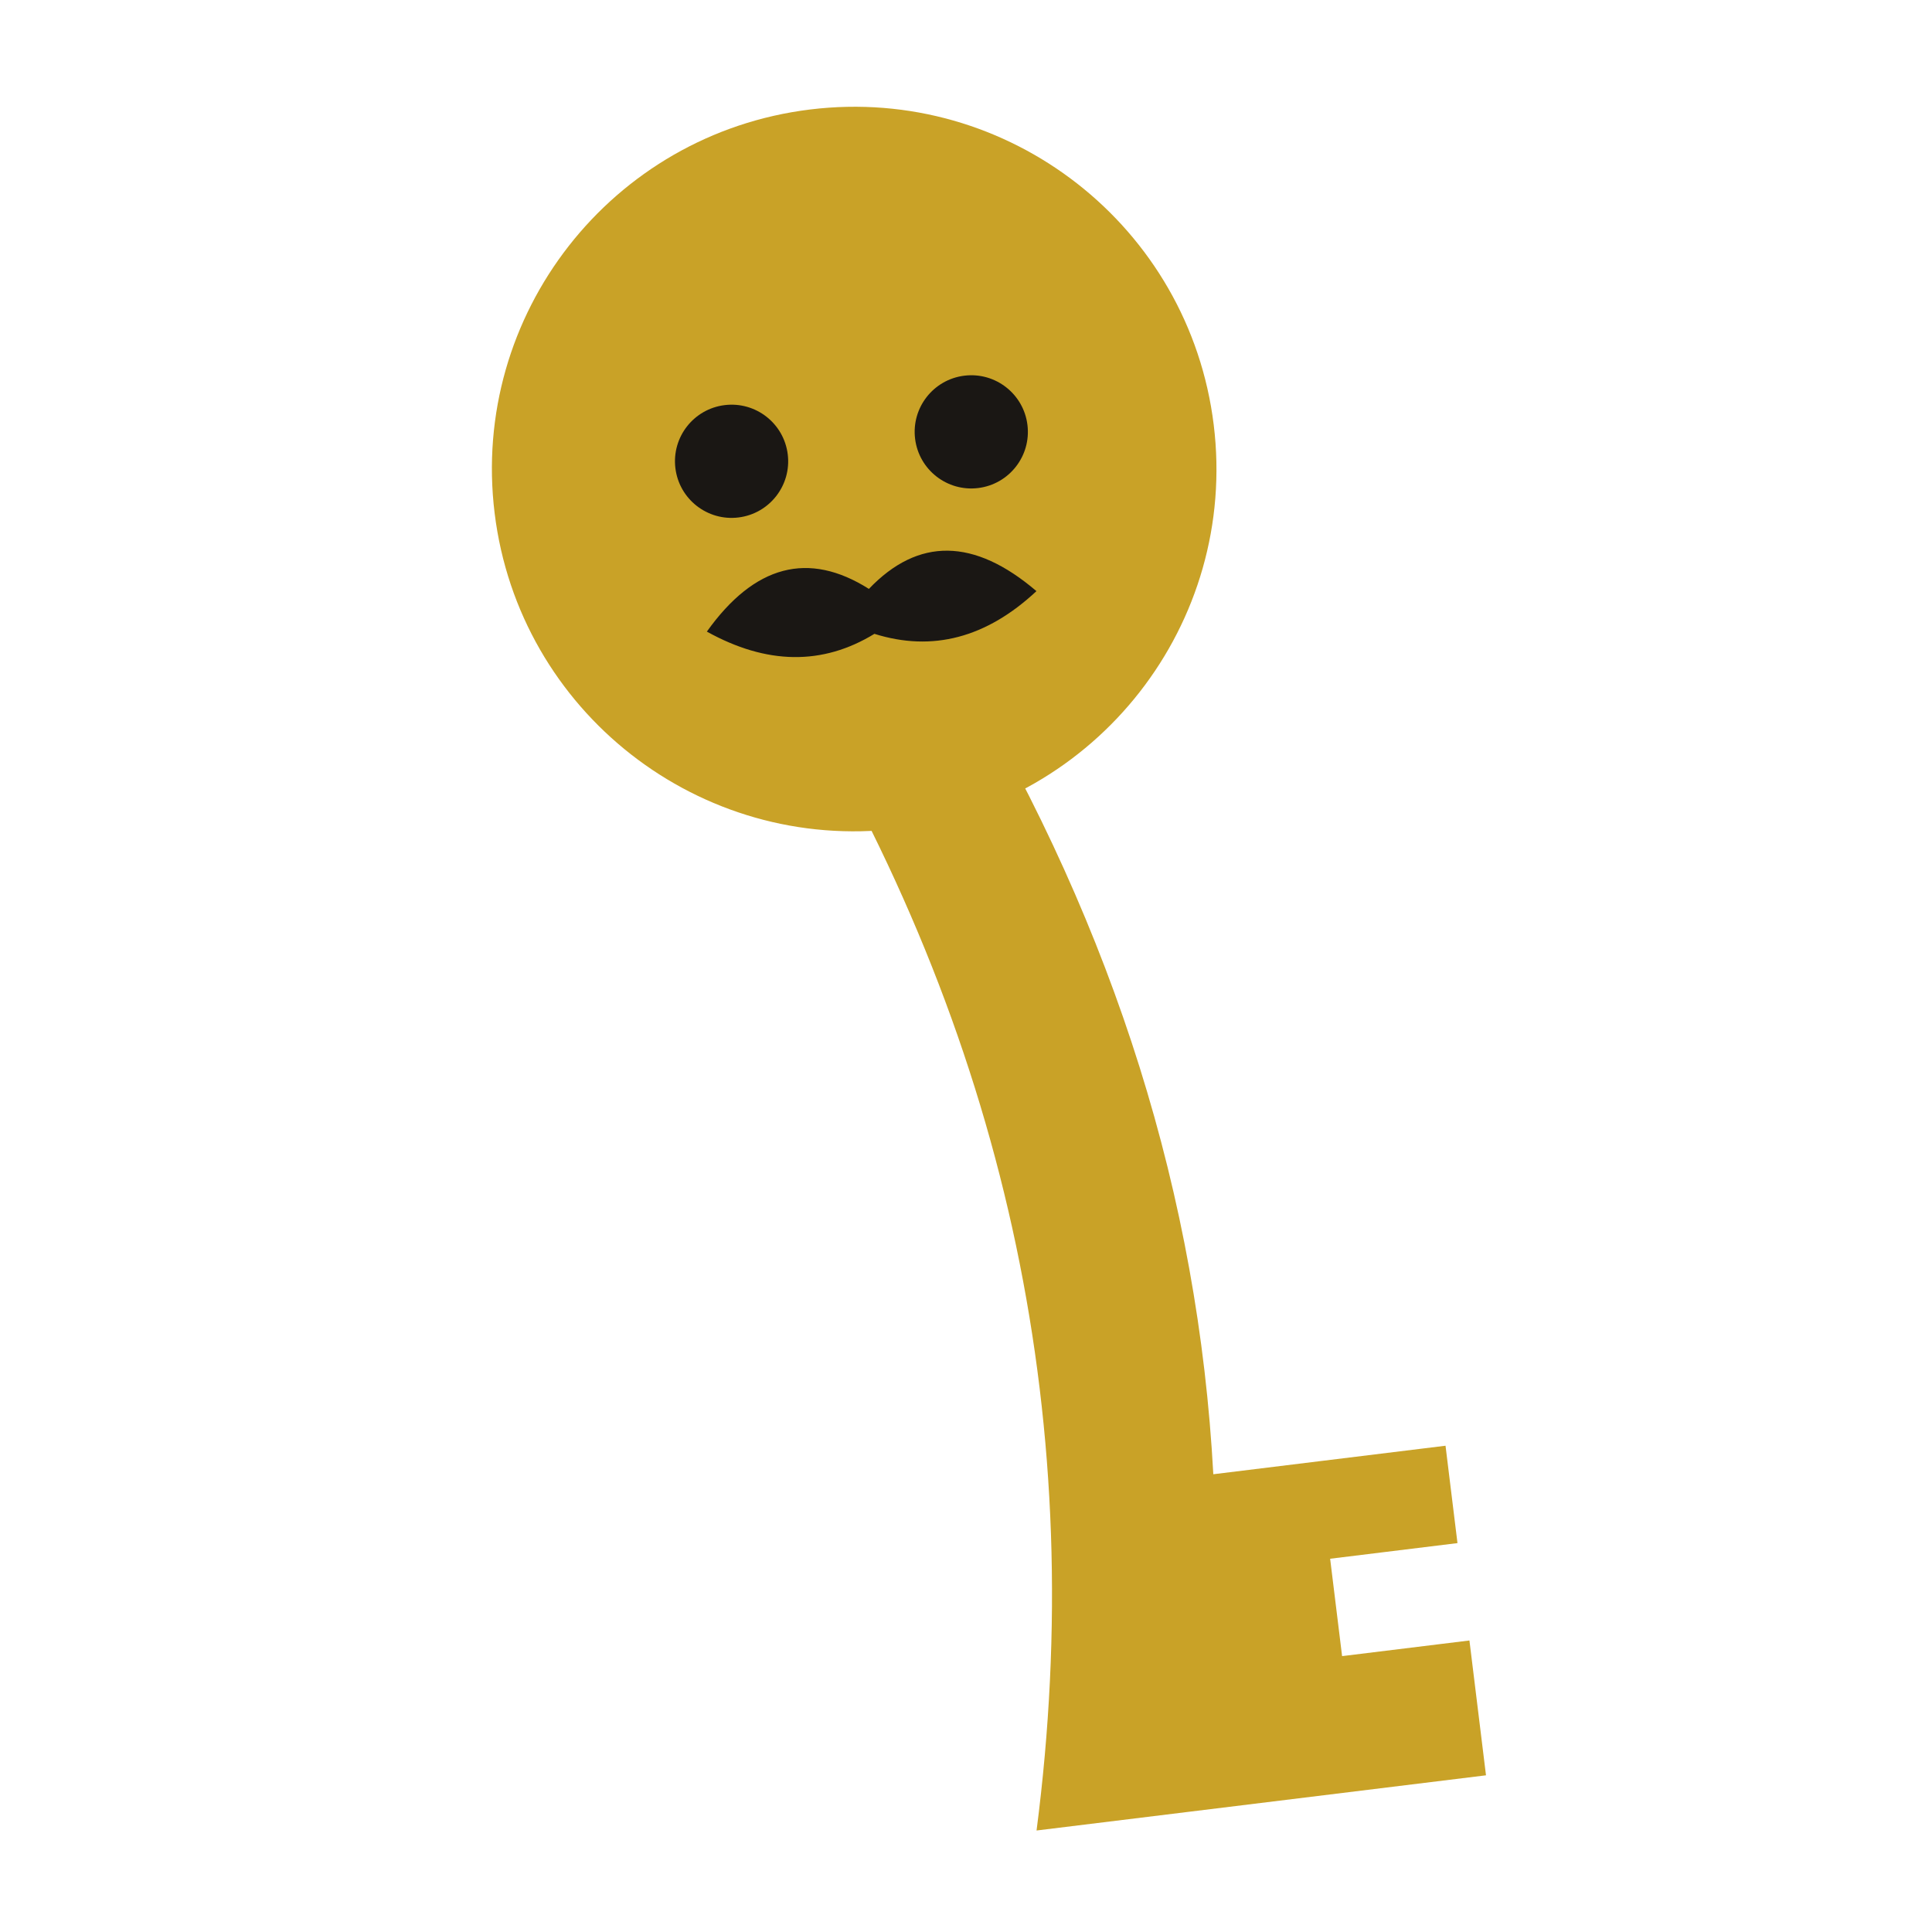
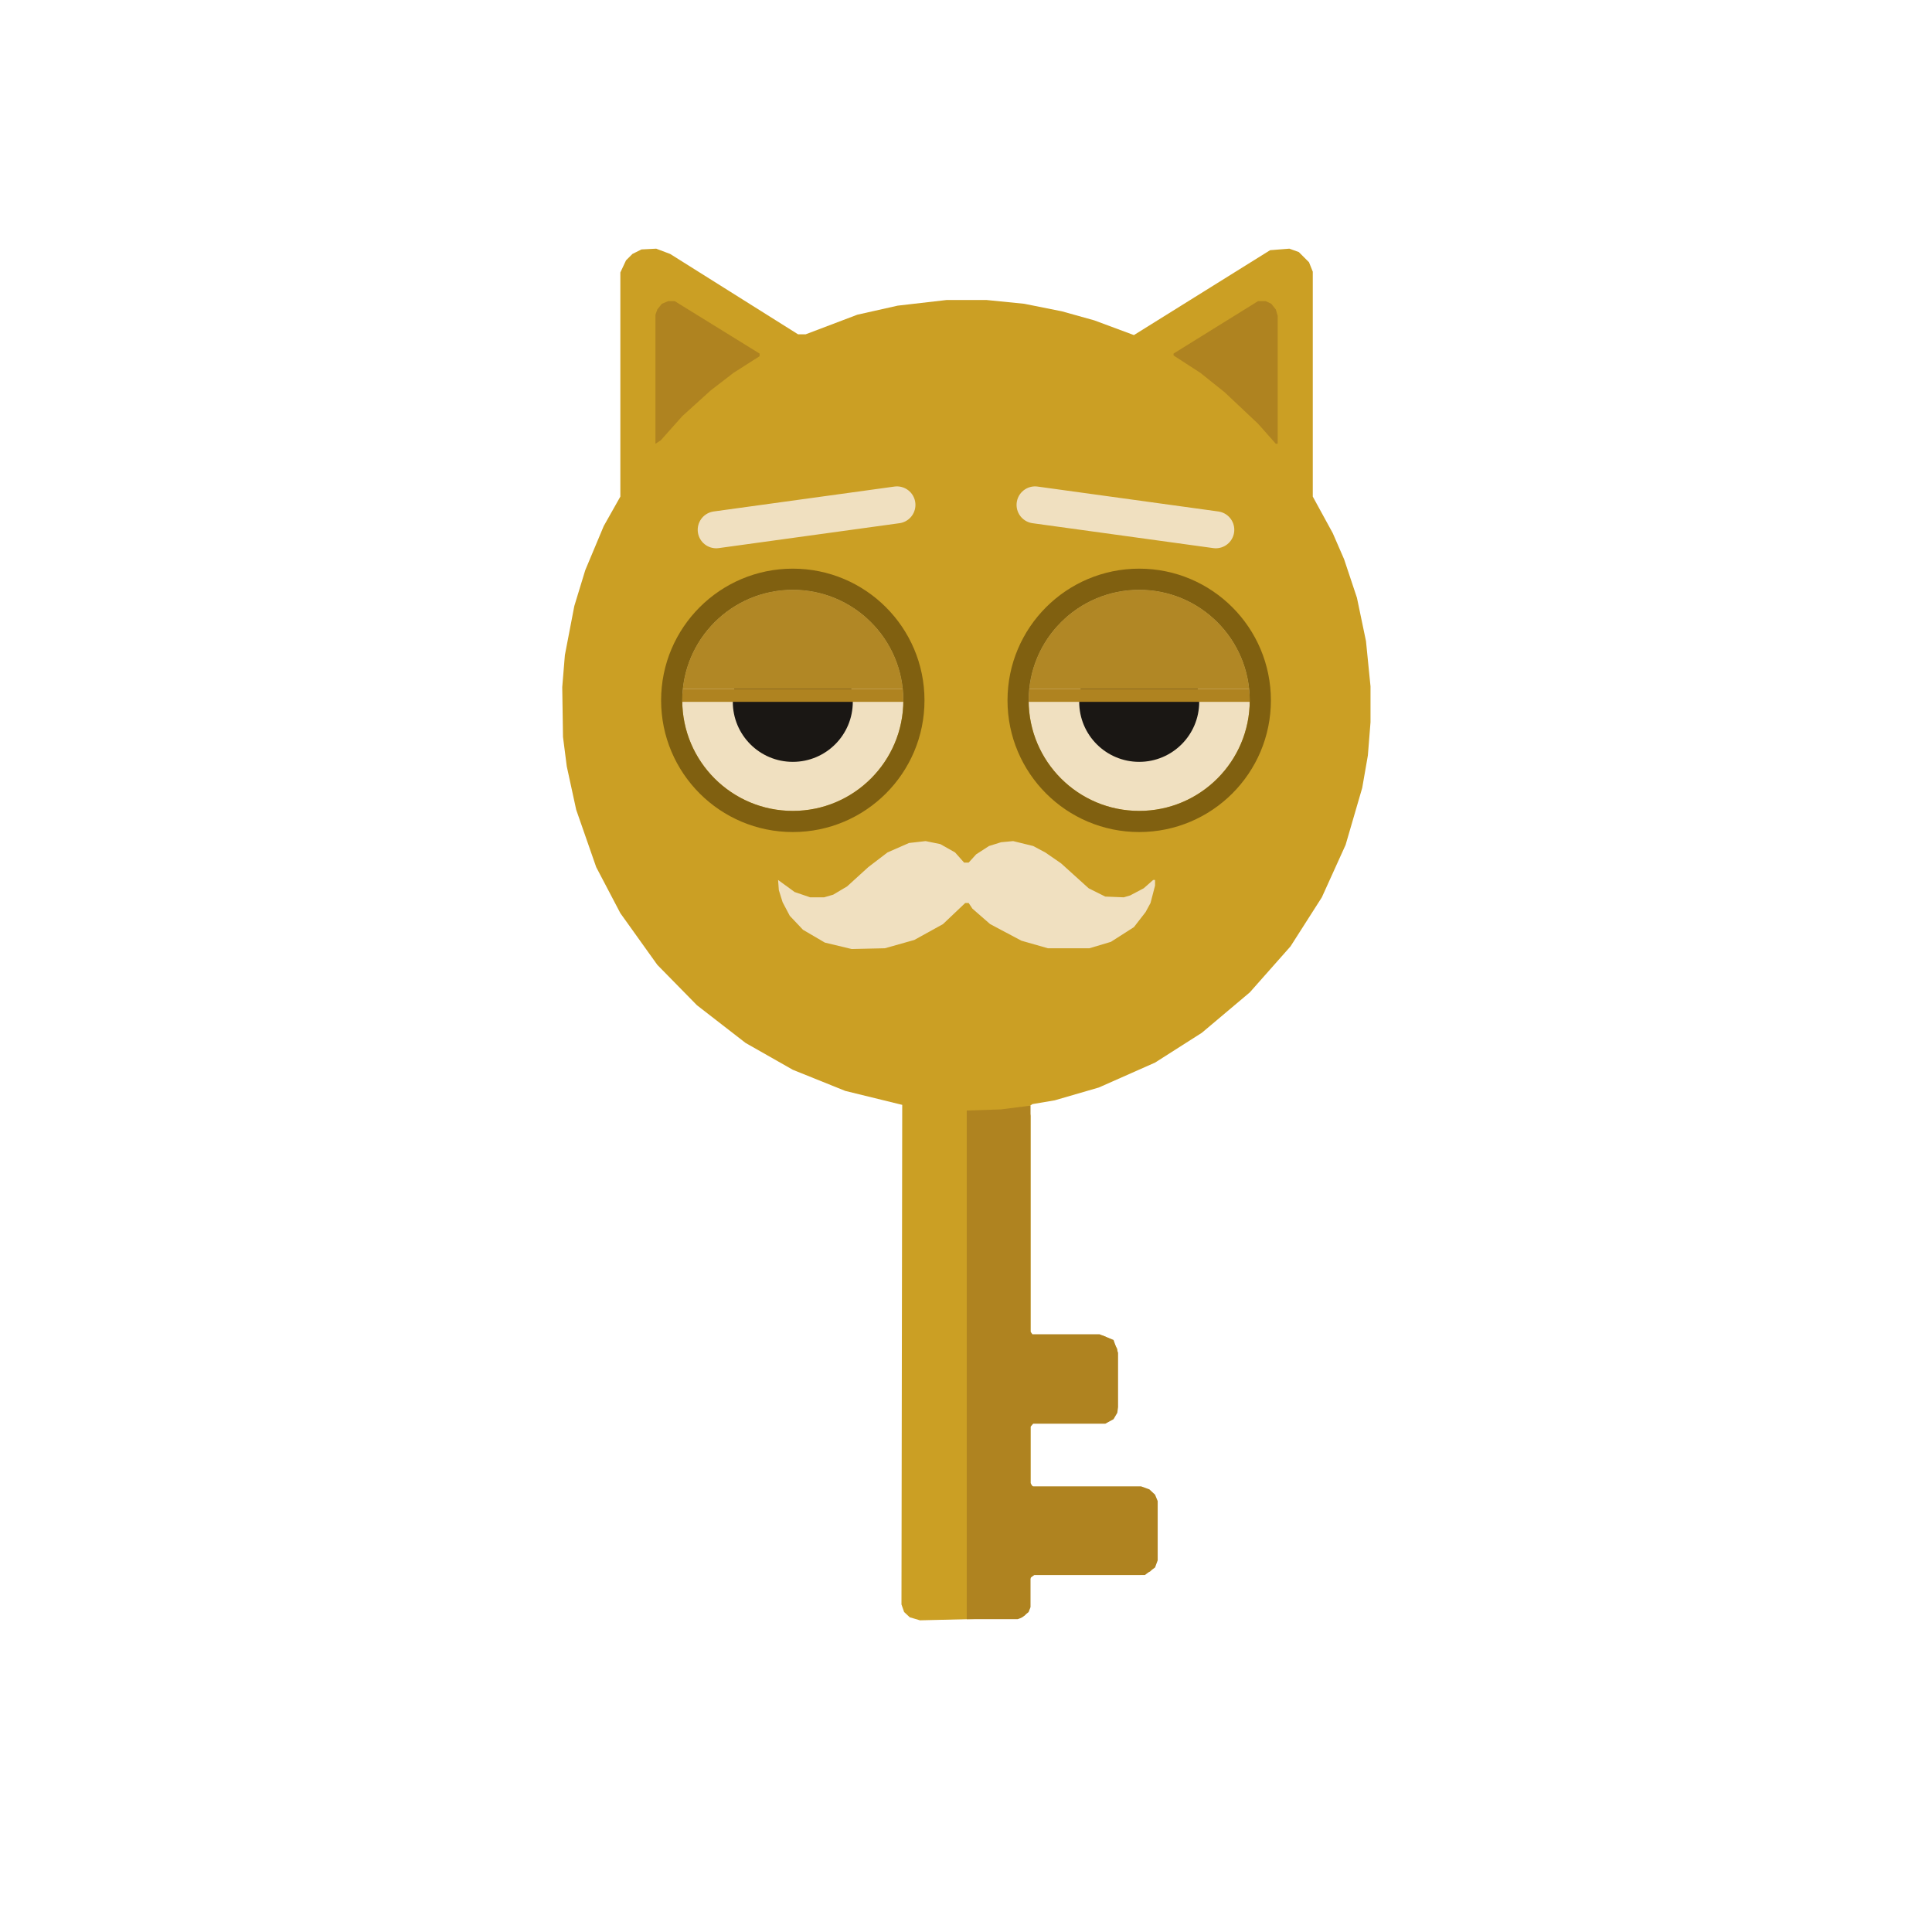
- <svg xmlns="http://www.w3.org/2000/svg" viewBox="0 0 512 512" width="512" height="512">
-   <g transform="rotate(-7 256 300)">
-     <path fill="#C9A227" fill-rule="nonzero" d="M152 122 A96 96 0 1 1 344 122 A96 96 0 1 1 152 122 Z M270 180 Q317.5 288 310 398 L372 398 L372 424 L338 424 L338 450 L372 450 L372 486 L252 486 Q292 330 226 180 Z" />
-     <circle cx="216" cy="116" r="15" fill="#1A1714" />
-     <circle cx="280" cy="116" r="15" fill="#1A1714" />
-     <path fill="#1A1714" d="M204 160 Q226 136 248 154 Q270 136 292 160 Q270 176 248 166 Q226 176 204 160 Z" />
+ <svg xmlns="http://www.w3.org/2000/svg" viewBox="0 0 512 512" class="idle">
+   <style>.idle *{transform-box:view-box}.idle .lid{animation:idle-blink 4s infinite}
+ .idle .shut{animation:idle-shut 4s infinite}
+ @keyframes idle-shut{0%,95%{opacity:0}95.5%,96.2%{opacity:1}96.8%,100%{opacity:0}}
+ .idle .shut{animation:idle-shut 4s infinite}
+ @keyframes idle-blink{0%,93%{transform:scaleY(1)}95.5%{transform:scaleY(2.1)}98%{transform:scaleY(1)}}
+ @keyframes idle-shut{0%,95%{opacity:0}95.5%,96.2%{opacity:1}96.8%,100%{opacity:0}}</style>
+   <g class="head ">
+     <path d="M170.0 66.1 L167.6 67.3 L165.9 69.0 L164.4 72.2 L164.4 131.6 L160.0 139.4 L155.1 151.1 L152.2 160.6 L149.7 173.6 L149.0 182.1 L149.2 195.3 L150.2 203.1 L152.7 214.6 L158.0 229.8 L164.4 242.0 L174.2 255.7 L184.7 266.4 L197.6 276.4 L210.1 283.5 L224.0 289.1 L239.1 292.8 L238.9 425.2 L239.6 427.2 L241.1 428.6 L243.8 429.4 L264.8 428.9 L265.0 428.1 L270.2 428.9 L271.6 428.1 L272.9 426.2 L272.9 418.6 L273.6 417.4 L302.2 417.4 L304.9 416.4 L306.6 413.5 L306.6 398.1 L305.8 396.1 L304.6 394.9 L302.9 394.2 L274.1 394.2 L273.1 393.4 L273.1 377.8 L273.8 377.1 L293.1 377.1 L295.1 375.9 L296.1 373.2 L296.1 357.5 L294.8 355.1 L292.2 353.9 L273.6 353.9 L273.1 353.4 L273.1 295.7 L272.6 293.3 L273.6 292.6 L279.5 291.6 L291.2 288.2 L306.1 281.6 L318.5 273.7 L331.2 263.0 L342.0 250.8 L350.3 237.8 L356.6 223.9 L361.0 208.8 L362.5 200.2 L363.2 191.4 L363.2 181.9 L362.0 169.9 L359.6 158.4 L356.2 148.2 L353.2 141.3 L347.9 131.6 L347.9 72.0 L346.9 69.5 L344.2 66.8 L341.7 65.9 L336.6 66.3 L300.5 88.8 L290.0 84.9 L281.4 82.5 L271.4 80.5 L261.4 79.5 L250.9 79.5 L237.9 81.0 L227.2 83.4 L213.5 88.6 L211.5 88.6 L177.6 67.3 L173.9 65.9 Z" fill="#cb9f24" />
+     <path d="M333.4 79.8 L311.0 93.7 L311.0 94.2 L318.1 98.8 L324.6 104.0 L333.4 112.3 L338.1 117.6 L338.6 117.6 L338.6 83.7 L338.1 82.0 L336.9 80.5 L335.4 79.8 Z" fill="#af8320" />
+     <path d="M178.8 79.8 L177.1 79.8 L175.4 80.5 L174.2 82.0 L173.7 83.4 L173.7 117.6 L175.1 116.7 L180.8 110.3 L188.3 103.5 L194.4 98.8 L201.3 94.4 L201.3 93.7 Z" fill="#af8320" />
+     <path d="M273.1 293.0 L265.3 294.0 L256.2 294.3 L256.2 429.1 L269.7 429.1 L270.9 428.6 L272.6 427.2 L273.1 425.9 L273.1 418.1 L274.1 417.4 L303.4 417.4 L306.1 415.4 L306.8 413.5 L306.8 397.8 L306.1 396.1 L304.6 394.7 L302.4 393.9 L273.6 393.9 L273.1 393.0 L273.1 378.1 L273.8 377.3 L292.9 377.3 L295.1 376.1 L296.1 374.4 L296.3 372.9 L296.3 358.5 L295.1 355.1 L291.4 353.6 L273.6 353.6 L273.1 352.9 Z" fill="#af8320" />
+     <clipPath id="eye11">
+       <circle cx="210.1" cy="185.6" r="29.3" />
+     </clipPath>
+     <circle cx="210.1" cy="185.6" r="29.3" fill="#f0e0c0" />
+     <circle cx="210.1" cy="186" r="15.9" fill="#1a1714" />
+     <g clip-path="url(#eye11)">
+       <g class="lid lid-l" style="transform-origin:210.1px 156.3px">
+         <rect x="180.1" y="156.3" width="60" height="26.3" fill="#b18725" />
+         <rect x="180.1" y="182.6" width="60" height="3.4" fill="#af8320" />
+       </g>
+     </g>
+     <circle cx="210.1" cy="185.6" r="32.1" fill="none" stroke="#806010" stroke-width="5.6" />
+     <path class="shut shut-l" d="M190.1 189.6 Q210.1 207.6 230.1 189.6" fill="none" stroke="#806010" stroke-width="6" stroke-linecap="round" opacity="0" />
+     <clipPath id="eye12">
+       <circle cx="301.9" cy="185.6" r="29.3" />
+     </clipPath>
+     <circle cx="301.9" cy="185.6" r="29.3" fill="#f0e0c0" />
+     <circle cx="301.9" cy="186" r="15.9" fill="#1a1714" />
+     <g clip-path="url(#eye12)">
+       <g class="lid lid-r" style="transform-origin:301.9px 156.3px">
+         <rect x="271.9" y="156.3" width="60" height="26.3" fill="#b18725" />
+         <rect x="271.9" y="182.6" width="60" height="3.4" fill="#af8320" />
+       </g>
+     </g>
+     <circle cx="301.9" cy="185.6" r="32.1" fill="none" stroke="#806010" stroke-width="5.6" />
+     <path class="shut shut-r" d="M281.9 189.6 Q301.9 207.6 321.9 189.6" fill="none" stroke="#806010" stroke-width="6" stroke-linecap="round" opacity="0" />
+     <path d="M189.8 140.4 L237.7 133.8" stroke="#f0e0c0" stroke-width="9.8" stroke-linecap="round" fill="none" />
+     <path d="M274.3 133.8 L322.2 140.4" stroke="#f0e0c0" stroke-width="9.8" stroke-linecap="round" fill="none" />
+     <path d="M206.2 233.2 L206.4 235.9 L207.4 239.1 L209.3 242.7 L212.8 246.4 L218.6 249.8 L225.7 251.5 L234.5 251.3 L242.3 249.1 L249.9 244.9 L255.8 239.3 L256.7 239.3 L257.7 240.8 L262.4 244.9 L270.7 249.3 L277.7 251.3 L288.7 251.3 L294.4 249.6 L300.5 245.7 L303.6 241.7 L304.9 239.3 L306.1 234.7 L306.1 233.2 L305.6 233.2 L303.1 235.4 L299.5 237.3 L297.8 237.8 L292.9 237.6 L288.5 235.4 L281.2 228.8 L277.0 225.9 L273.8 224.2 L268.5 222.9 L265.3 223.2 L262.1 224.2 L258.7 226.4 L256.7 228.6 L255.5 228.6 L253.1 225.9 L249.2 223.7 L245.3 222.9 L240.9 223.4 L235.2 225.9 L230.1 229.8 L224.5 234.9 L220.8 237.1 L218.4 237.8 L214.7 237.8 L210.6 236.4 Z" fill="#f0e0c0" />
  </g>
</svg>
